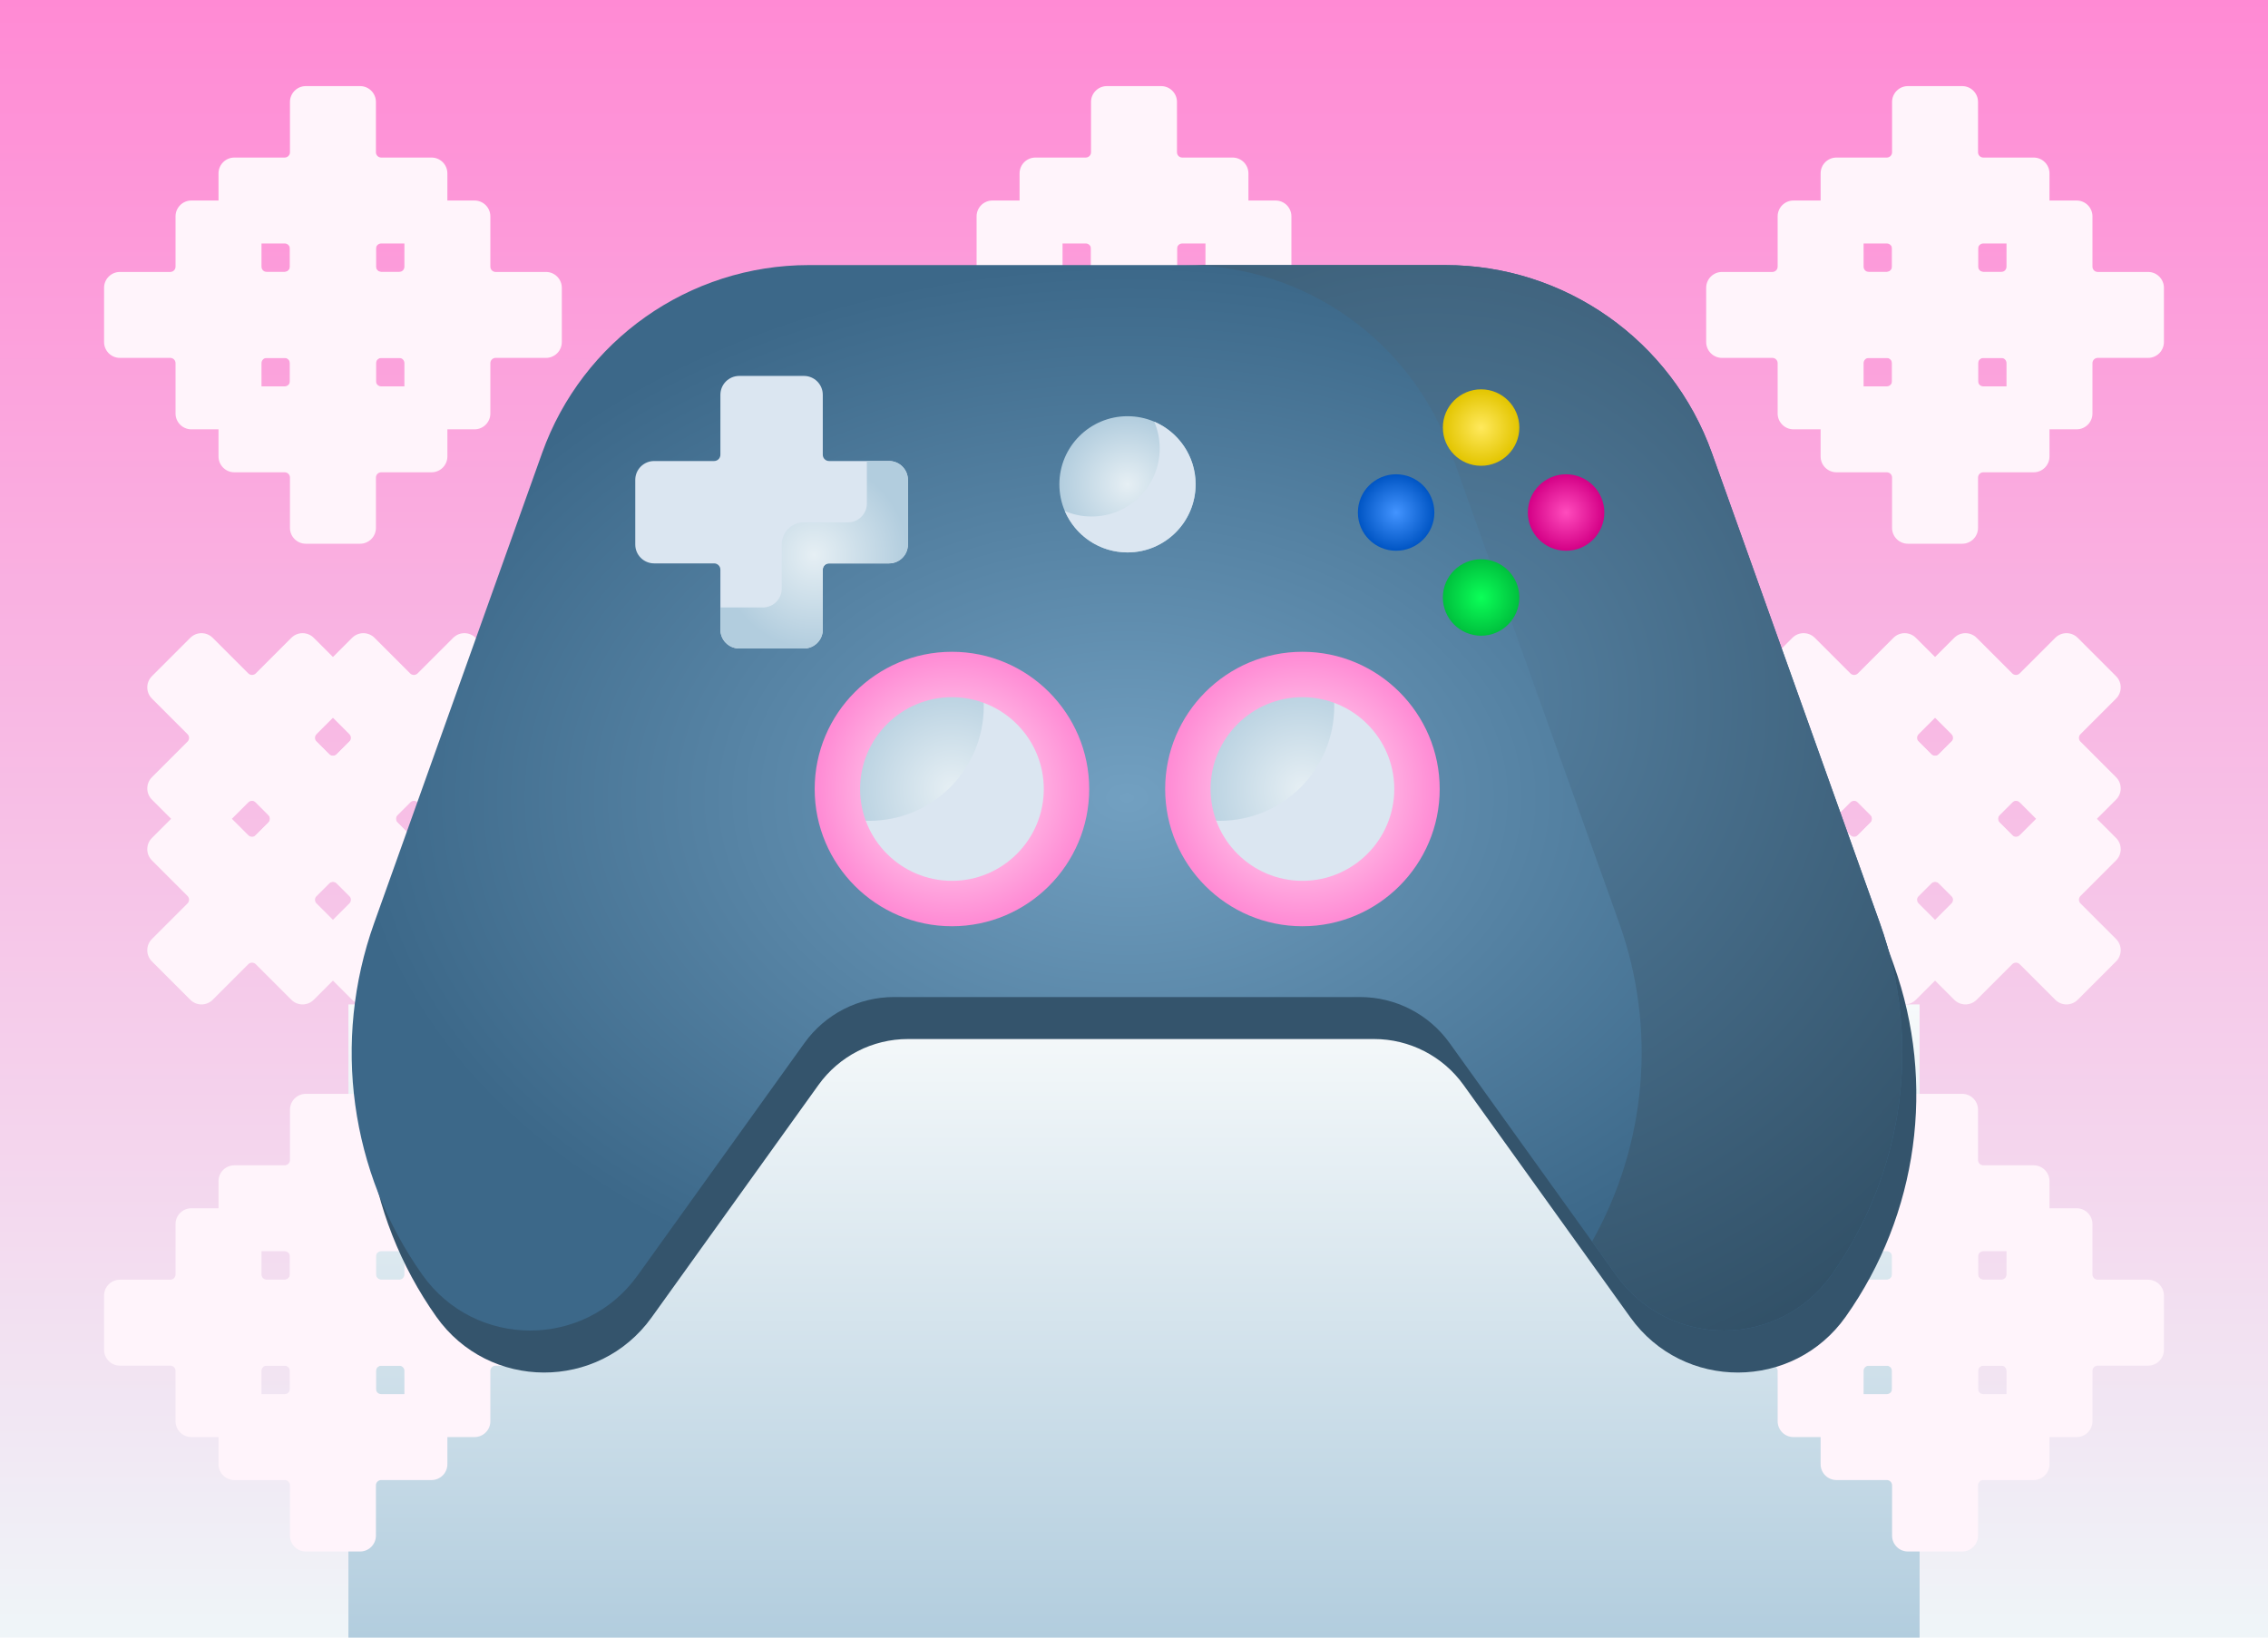
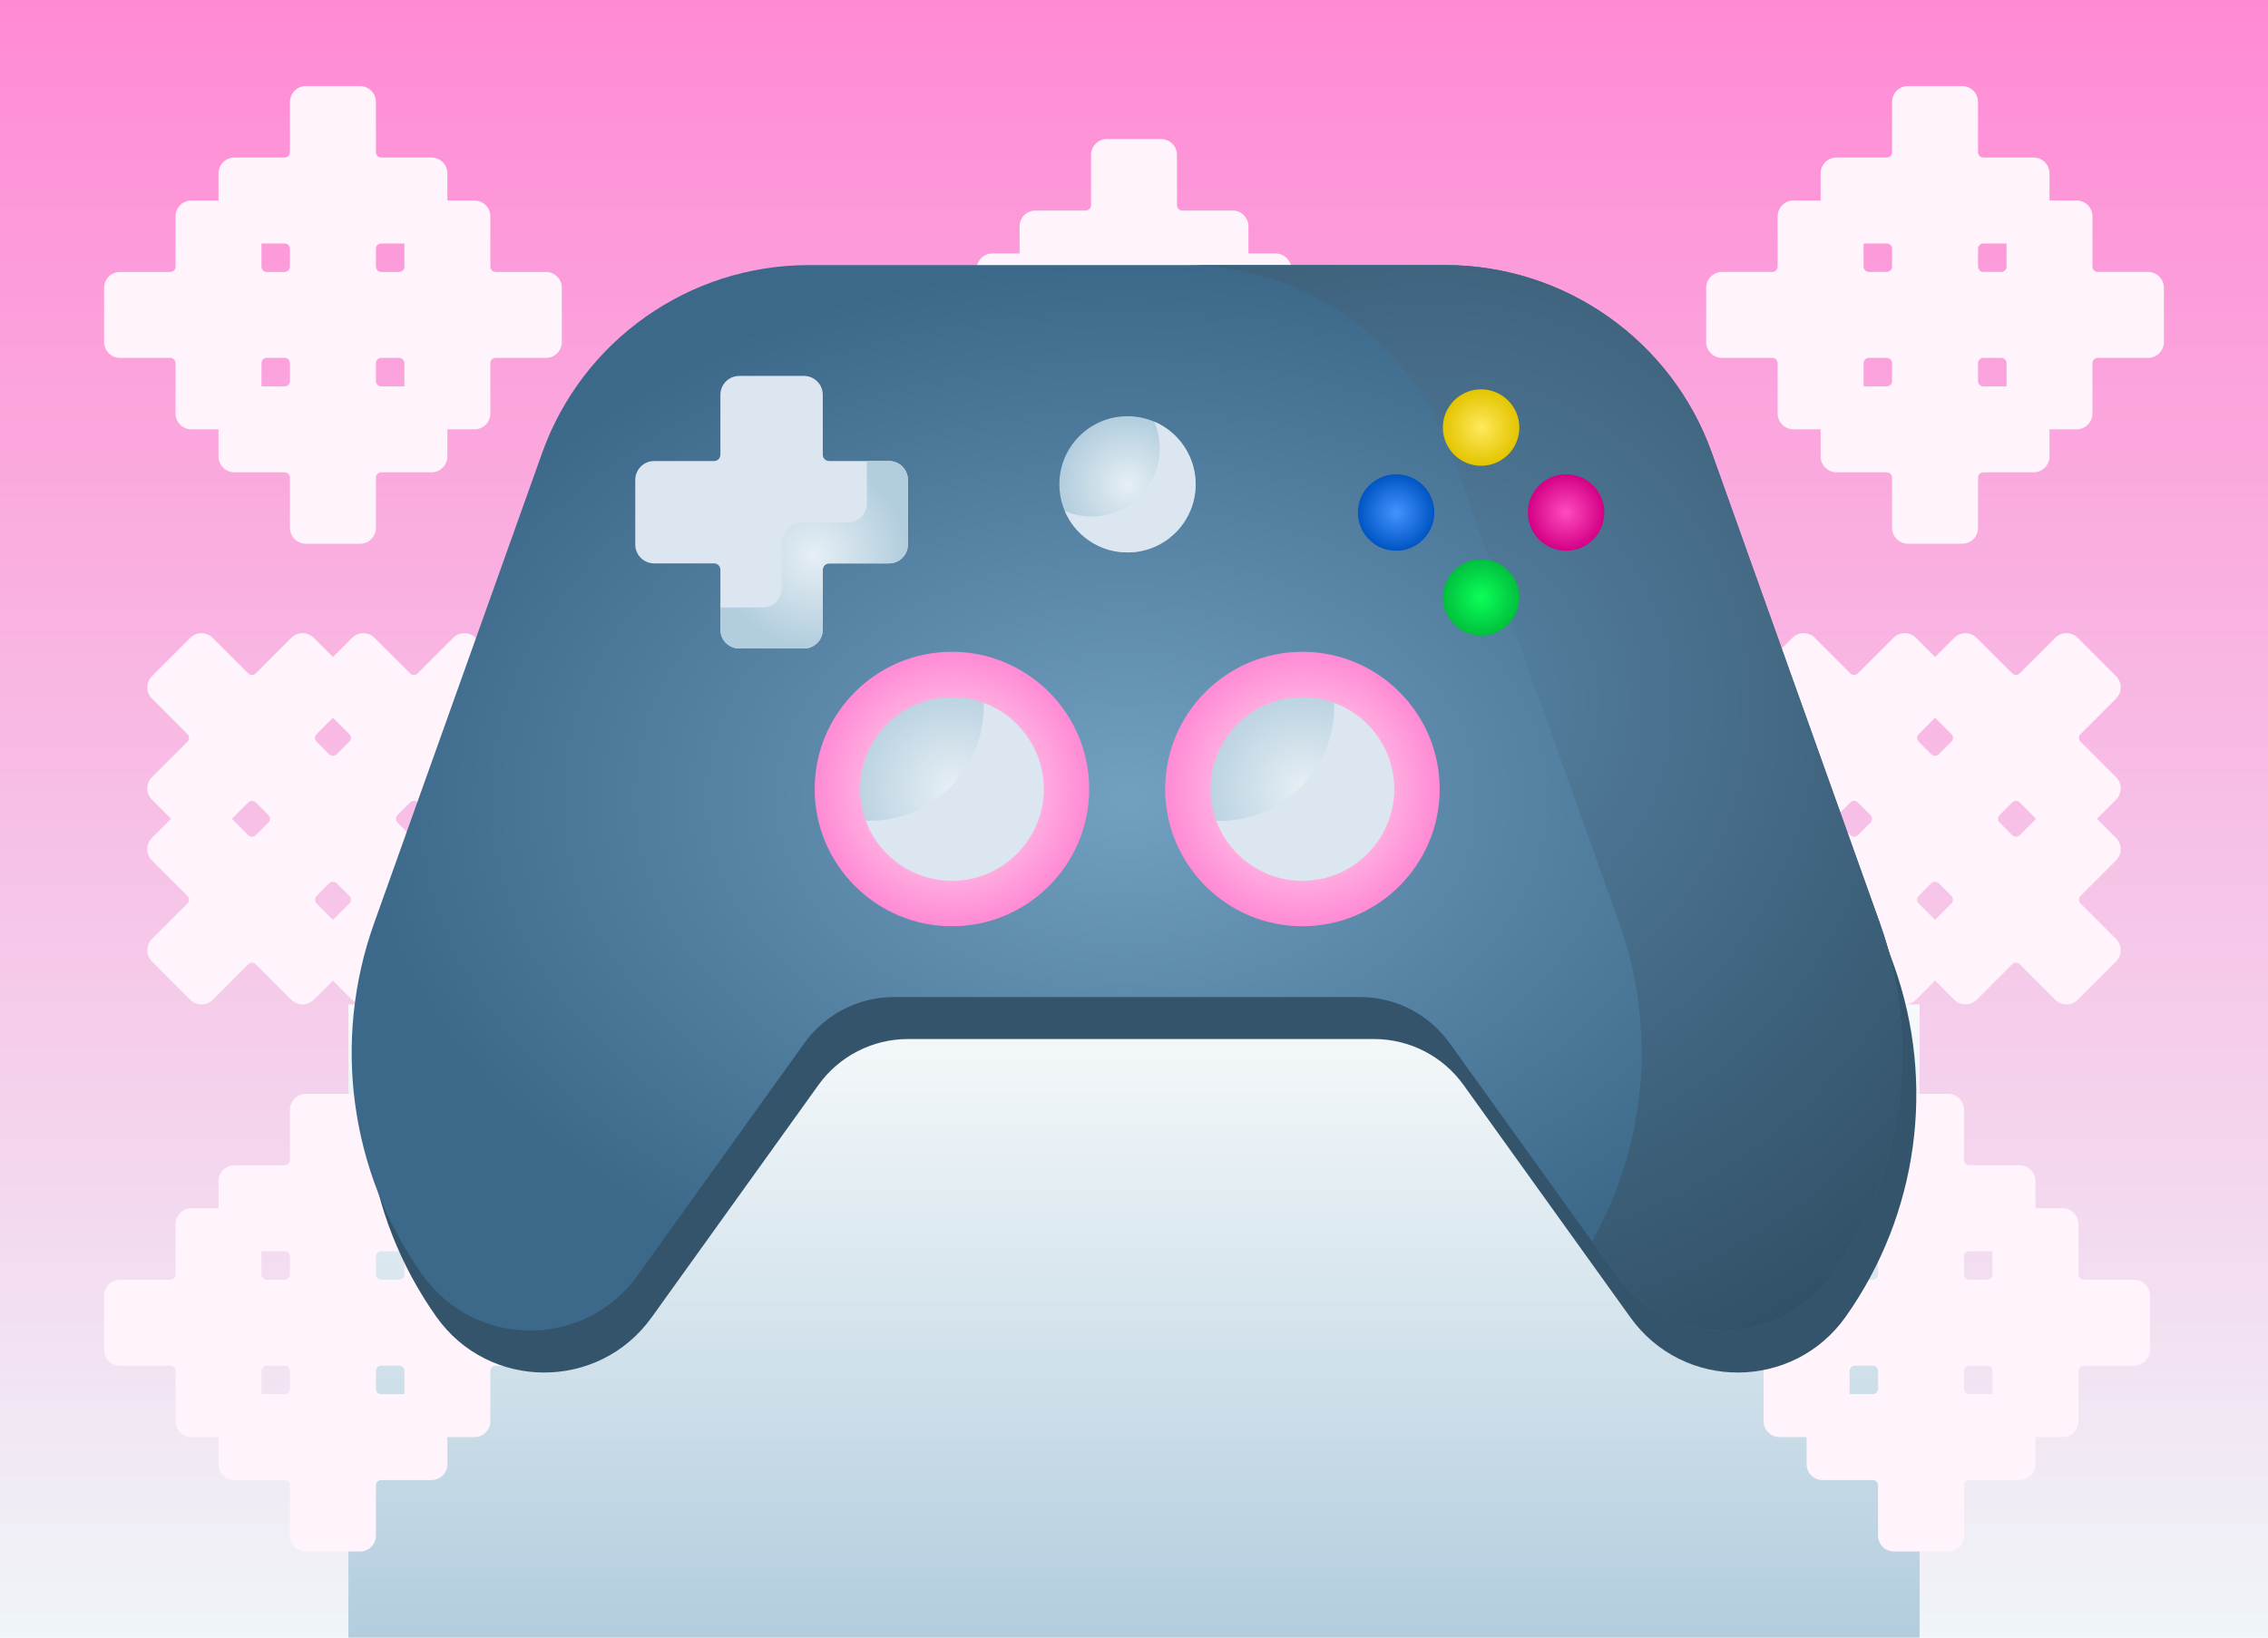
- <svg xmlns="http://www.w3.org/2000/svg" xmlns:xlink="http://www.w3.org/1999/xlink" width="324" height="234">
+ <svg xmlns="http://www.w3.org/2000/svg" xmlns:xlink="http://www.w3.org/1999/xlink" viewBox="0 0 324 234">
  <defs>
    <radialGradient xlink:href="#a" id="m" cx="256" cy="256" r="256" fx="256" fy="256" gradientTransform="matrix(1 0 0 .68728 0 80.057)" gradientUnits="userSpaceOnUse" />
    <radialGradient xlink:href="#b" id="n" cx="379.803" cy="263.979" r="118.509" fx="379.803" fy="263.979" gradientTransform="matrix(.8415 2.94543 -2.80608 .80169 1267.344 -1561.529)" gradientUnits="userSpaceOnUse" />
    <radialGradient xlink:href="#c" id="o" cx="152.705" cy="175.729" r="30.957" fx="152.705" fy="175.729" gradientUnits="userSpaceOnUse" />
    <radialGradient xlink:href="#c" id="p" cx="313.924" cy="253.095" r="37.824" fx="313.924" fy="253.095" gradientUnits="userSpaceOnUse" />
    <radialGradient xlink:href="#c" id="q" cx="198.198" cy="253.095" r="37.824" fx="198.198" fy="253.095" gradientUnits="userSpaceOnUse" />
    <radialGradient xlink:href="#c" id="r" cx="256.165" cy="152.464" r="22.492" fx="256.165" fy="152.464" gradientTransform="translate(486.62 -453.297)" gradientUnits="userSpaceOnUse" />
    <radialGradient xlink:href="#d" id="s" cx="372.918" cy="133.722" r="12.626" fx="372.918" fy="133.722" gradientUnits="userSpaceOnUse" />
    <radialGradient xlink:href="#e" id="t" cx="372.918" cy="189.84" r="12.626" fx="372.918" fy="189.84" gradientUnits="userSpaceOnUse" />
    <radialGradient xlink:href="#f" id="u" cx="400.977" cy="161.781" r="12.626" fx="400.977" fy="161.781" gradientUnits="userSpaceOnUse" />
    <radialGradient xlink:href="#g" id="v" cx="344.86" cy="161.781" r="12.627" fx="344.86" fy="161.781" gradientTransform="matrix(1 0 0 .99996 0 .006)" gradientUnits="userSpaceOnUse" />
    <radialGradient xlink:href="#h" id="w" cx="313.923" cy="253.095" r="45.324" fx="313.923" fy="253.095" gradientUnits="userSpaceOnUse" />
    <radialGradient xlink:href="#h" id="x" cx="198.198" cy="253.095" r="45.324" fx="198.198" fy="253.095" gradientUnits="userSpaceOnUse" />
    <linearGradient id="i">
      <stop offset="0" stop-color="#eff5f8" />
      <stop offset="1" stop-color="#ff8ad4" />
    </linearGradient>
    <linearGradient id="j">
      <stop offset="0" stop-color="#f7fafb" />
      <stop offset="1" stop-color="#b2cdde" />
    </linearGradient>
    <linearGradient id="h">
      <stop offset="0" stop-color="#ffedf8" />
      <stop offset="1" stop-color="#ff8ad4" />
    </linearGradient>
    <linearGradient id="c">
      <stop offset="0" stop-color="#e6eff4" />
      <stop offset="1" stop-color="#b2cdde" />
    </linearGradient>
    <linearGradient id="b">
      <stop offset="0" stop-color="#5682a3" />
      <stop offset="1" stop-color="#1e3647" />
    </linearGradient>
    <linearGradient id="a">
      <stop offset="0" stop-color="#72a0c1" />
      <stop offset="1" stop-color="#3c6889" />
    </linearGradient>
    <linearGradient id="e">
      <stop offset="0" stop-color="#0bff58" />
      <stop offset="1" stop-color="#00c03d" />
    </linearGradient>
    <linearGradient id="f">
      <stop offset="0" stop-color="#ff4cbd" />
      <stop offset="1" stop-color="#d40086" />
    </linearGradient>
    <linearGradient id="d">
      <stop offset="0" stop-color="#ffe95d" />
      <stop offset="1" stop-color="#e3c500" />
    </linearGradient>
    <linearGradient id="g">
      <stop offset="0" stop-color="#4394ff" />
      <stop offset="1" stop-color="#0055c4" />
    </linearGradient>
    <linearGradient xlink:href="#i" id="k" x1="324" x2="324" y1="0" y2="234" gradientTransform="translate(0 -234)" gradientUnits="userSpaceOnUse" />
    <linearGradient xlink:href="#j" id="l" x1="49.774" x2="49.774" y1="0" y2="234" gradientTransform="matrix(1 0 0 .38666 0 143.523)" gradientUnits="userSpaceOnUse" />
  </defs>
  <path fill="url(#k)" d="M0-234h324V0H0z" transform="scale(1 -1)" />
  <path fill="url(#l)" d="M49.774 143.523h224.453V234H49.774z" />
-   <path fill="#fff4fb" d="M63.912 168.777a2.264 2.264 0 0 0-2.265-2.264h-7.189a.754.754 0 0 1-.754-.755v-7.19a2.265 2.265 0 0 0-2.266-2.264H43.69a2.265 2.265 0 0 0-2.266 2.264v7.19a.755.755 0 0 1-.754.755h-7.19a2.264 2.264 0 0 0-2.264 2.264v7.75a2.264 2.264 0 0 0 2.265 2.264h7.189c.417 0 .754.339.754.755v2.56a.755.755 0 0 1-.754.755h-7.19a2.264 2.264 0 0 0-2.264 2.264v7.75a2.264 2.264 0 0 0 2.265 2.264h7.189c.417 0 .754.339.754.755v2.56a.755.755 0 0 1-.754.755h-7.19a2.264 2.264 0 0 0-2.264 2.264v7.75a2.264 2.264 0 0 0 2.265 2.264h7.189c.417 0 .754.338.754.755v7.19a2.265 2.265 0 0 0 2.266 2.264h7.748a2.265 2.265 0 0 0 2.266-2.264v-7.19c0-.417.337-.755.754-.755h7.19a2.264 2.264 0 0 0 2.264-2.264v-7.75a2.264 2.264 0 0 0-2.265-2.264h-7.189a.754.754 0 0 1-.754-.755v-2.56c0-.417.337-.755.754-.755h7.19a2.264 2.264 0 0 0 2.264-2.264v-7.75a2.264 2.264 0 0 0-2.265-2.264h-7.189a.754.754 0 0 1-.754-.755v-2.56c0-.417.337-.754.754-.754h7.19a2.265 2.265 0 0 0 2.264-2.265z" />
-   <path fill="#fff4fb" d="M27.341 172.652a2.264 2.264 0 0 0-2.264 2.265v7.189a.754.754 0 0 1-.755.754h-7.19a2.265 2.265 0 0 0-2.264 2.266v7.748a2.265 2.265 0 0 0 2.264 2.266h7.19c.417 0 .755.337.755.754v7.19a2.264 2.264 0 0 0 2.264 2.264h7.75a2.264 2.264 0 0 0 2.264-2.265v-7.189c0-.417.339-.754.755-.754h2.56c.417 0 .755.337.755.754v7.19a2.264 2.264 0 0 0 2.264 2.264h7.75a2.264 2.264 0 0 0 2.264-2.265v-7.189c0-.417.339-.754.755-.754h2.56c.417 0 .755.337.755.754v7.19a2.264 2.264 0 0 0 2.264 2.264h7.75a2.264 2.264 0 0 0 2.264-2.265v-7.189c0-.417.338-.754.755-.754h7.19a2.265 2.265 0 0 0 2.264-2.266v-7.748a2.265 2.265 0 0 0-2.264-2.266h-7.19a.755.755 0 0 1-.755-.754v-7.19a2.264 2.264 0 0 0-2.264-2.264h-7.75a2.264 2.264 0 0 0-2.264 2.265v7.189a.754.754 0 0 1-.755.754h-2.56a.755.755 0 0 1-.755-.754v-7.19a2.264 2.264 0 0 0-2.264-2.264h-7.75a2.264 2.264 0 0 0-2.264 2.265v7.189a.754.754 0 0 1-.755.754h-2.56a.754.754 0 0 1-.754-.754v-7.19a2.265 2.265 0 0 0-2.265-2.264zm228.872 0a2.264 2.264 0 0 0-2.264 2.265v7.19a.754.754 0 0 1-.755.753h-7.19a2.265 2.265 0 0 0-2.264 2.266v7.749a2.265 2.265 0 0 0 2.264 2.265h7.19c.417 0 .755.337.755.754v7.19a2.264 2.264 0 0 0 2.264 2.264h7.75a2.264 2.264 0 0 0 2.264-2.265v-7.189c0-.417.339-.754.755-.754h2.56c.417 0 .755.337.755.754v7.19a2.264 2.264 0 0 0 2.264 2.264h7.75a2.264 2.264 0 0 0 2.264-2.265v-7.189c0-.417.339-.754.755-.754h2.56c.417 0 .755.337.755.754v7.19a2.264 2.264 0 0 0 2.264 2.264h7.75a2.264 2.264 0 0 0 2.264-2.265v-7.189c0-.417.338-.754.755-.754h7.19a2.265 2.265 0 0 0 2.264-2.265v-7.75a2.265 2.265 0 0 0-2.264-2.265h-7.19a.755.755 0 0 1-.755-.754v-7.19a2.264 2.264 0 0 0-2.264-2.264h-7.75a2.264 2.264 0 0 0-2.264 2.265v7.19a.754.754 0 0 1-.755.753h-2.56a.755.755 0 0 1-.755-.754v-7.19a2.264 2.264 0 0 0-2.264-2.264h-7.75a2.264 2.264 0 0 0-2.264 2.265v7.19a.754.754 0 0 1-.755.753h-2.56a.754.754 0 0 1-.754-.754v-7.19a2.265 2.265 0 0 0-2.265-2.264z" />
-   <path fill="#fff4fb" d="M292.784 168.777a2.264 2.264 0 0 0-2.265-2.264h-7.189a.754.754 0 0 1-.754-.754v-7.19a2.265 2.265 0 0 0-2.266-2.265h-7.748a2.265 2.265 0 0 0-2.266 2.265v7.189a.755.755 0 0 1-.754.755h-7.19a2.264 2.264 0 0 0-2.264 2.264v7.75a2.264 2.264 0 0 0 2.265 2.264h7.189c.417 0 .754.339.754.755v2.56a.755.755 0 0 1-.754.755h-7.19a2.264 2.264 0 0 0-2.264 2.264v7.75a2.264 2.264 0 0 0 2.265 2.264h7.189c.417 0 .754.339.754.755v2.56a.755.755 0 0 1-.754.755h-7.19a2.264 2.264 0 0 0-2.264 2.264v7.75a2.264 2.264 0 0 0 2.265 2.264h7.189c.417 0 .754.338.754.755v7.19a2.265 2.265 0 0 0 2.266 2.264h7.748a2.265 2.265 0 0 0 2.266-2.264v-7.19c0-.417.337-.755.754-.755h7.19a2.264 2.264 0 0 0 2.264-2.264v-7.75a2.264 2.264 0 0 0-2.265-2.264h-7.189a.754.754 0 0 1-.754-.754v-2.56c0-.417.337-.756.754-.756h7.19a2.264 2.264 0 0 0 2.264-2.264v-7.75a2.264 2.264 0 0 0-2.265-2.264h-7.189a.754.754 0 0 1-.754-.755v-2.56c0-.416.337-.754.754-.754h7.19a2.265 2.265 0 0 0 2.264-2.265zM44.824 91.14a2.264 2.264 0 0 0-3.203 0l-5.083 5.084a.754.754 0 0 1-1.067 0l-5.084-5.084a2.265 2.265 0 0 0-3.203 0l-5.48 5.48a2.265 2.265 0 0 0 0 3.203l5.084 5.084a.755.755 0 0 1 0 1.067l-5.083 5.083a2.264 2.264 0 0 0 0 3.203l5.48 5.48a2.264 2.264 0 0 0 3.202 0l5.084-5.084a.755.755 0 0 1 1.067 0l1.81 1.81a.755.755 0 0 1 0 1.068l-5.083 5.083a2.264 2.264 0 0 0 0 3.202l5.48 5.48a2.264 2.264 0 0 0 3.202 0l5.083-5.083a.755.755 0 0 1 1.068 0l1.81 1.81a.755.755 0 0 1 0 1.067l-5.084 5.084a2.264 2.264 0 0 0 0 3.202l5.48 5.48a2.264 2.264 0 0 0 3.203 0l5.083-5.083a.754.754 0 0 1 1.067 0l5.084 5.084a2.265 2.265 0 0 0 3.203 0l5.48-5.48a2.265 2.265 0 0 0 0-3.203l-5.084-5.084a.755.755 0 0 1 0-1.067l5.083-5.083a2.264 2.264 0 0 0 0-3.203l-5.48-5.48a2.264 2.264 0 0 0-3.202 0l-5.084 5.084a.754.754 0 0 1-1.066 0l-1.81-1.81a.755.755 0 0 1-.001-1.068l5.083-5.083a2.264 2.264 0 0 0 0-3.203l-5.48-5.48a2.264 2.264 0 0 0-3.202 0l-5.083 5.084a.754.754 0 0 1-1.067 0l-1.81-1.81a.754.754 0 0 1 0-1.067l5.083-5.083a2.265 2.265 0 0 0 0-3.203zm228.872 0a2.264 2.264 0 0 0-3.203 0l-5.083 5.084a.754.754 0 0 1-1.067 0l-5.084-5.084a2.265 2.265 0 0 0-3.203 0l-5.48 5.48a2.265 2.265 0 0 0 0 3.203l5.084 5.083a.755.755 0 0 1 0 1.068l-5.083 5.083a2.264 2.264 0 0 0 0 3.203l5.48 5.48a2.264 2.264 0 0 0 3.202 0l5.084-5.084a.755.755 0 0 1 1.067 0l1.81 1.81a.755.755 0 0 1 0 1.067l-5.084 5.084a2.264 2.264 0 0 0 0 3.202l5.48 5.48a2.264 2.264 0 0 0 3.203 0l5.083-5.083a.755.755 0 0 1 1.067 0l1.81 1.81a.755.755 0 0 1 0 1.067l-5.083 5.083a2.264 2.264 0 0 0 0 3.203l5.48 5.48a2.264 2.264 0 0 0 3.202 0l5.084-5.084a.754.754 0 0 1 1.066 0l5.084 5.084a2.265 2.265 0 0 0 3.204 0l5.479-5.48a2.265 2.265 0 0 0 0-3.202l-5.083-5.084a.755.755 0 0 1 0-1.067l5.083-5.083a2.264 2.264 0 0 0 0-3.203l-5.48-5.48a2.264 2.264 0 0 0-3.202 0l-5.083 5.084a.754.754 0 0 1-1.067 0l-1.81-1.81a.755.755 0 0 1 0-1.068l5.083-5.083a2.264 2.264 0 0 0 0-3.203l-5.48-5.48a2.264 2.264 0 0 0-3.203 0l-5.083 5.084a.754.754 0 0 1-1.067 0l-1.81-1.81a.754.754 0 0 1 0-1.067l5.084-5.083a2.265 2.265 0 0 0 0-3.203z" />
-   <path fill="#fff4fb" d="M73.423 114.26a2.264 2.264 0 0 0 0-3.203l-5.083-5.083a.754.754 0 0 1 0-1.067l5.084-5.084a2.265 2.265 0 0 0 0-3.203l-5.48-5.48a2.265 2.265 0 0 0-3.203 0l-5.084 5.084a.755.755 0 0 1-1.067 0l-5.083-5.083a2.264 2.264 0 0 0-3.203 0l-5.48 5.48a2.264 2.264 0 0 0 0 3.202l5.084 5.084a.755.755 0 0 1 0 1.067l-1.81 1.81a.755.755 0 0 1-1.068 0l-5.083-5.083a2.264 2.264 0 0 0-3.203 0l-5.48 5.48a2.264 2.264 0 0 0 0 3.202l5.084 5.083a.755.755 0 0 1 0 1.068l-1.81 1.81a.755.755 0 0 1-1.067 0l-5.084-5.084a2.264 2.264 0 0 0-3.202 0l-5.48 5.48a2.264 2.264 0 0 0 0 3.203l5.083 5.083a.754.754 0 0 1 0 1.067l-5.084 5.084a2.265 2.265 0 0 0 0 3.203l5.48 5.48a2.265 2.265 0 0 0 3.203 0l5.084-5.084a.755.755 0 0 1 1.067 0l5.083 5.083a2.264 2.264 0 0 0 3.203 0l5.48-5.48a2.264 2.264 0 0 0 0-3.202l-5.084-5.084a.754.754 0 0 1 0-1.066l1.81-1.81a.755.755 0 0 1 1.068-.001l5.083 5.083a2.264 2.264 0 0 0 3.203 0l5.48-5.48a2.264 2.264 0 0 0 0-3.202l-5.084-5.083a.754.754 0 0 1 0-1.067l1.81-1.81a.754.754 0 0 1 1.067 0l5.083 5.083a2.265 2.265 0 0 0 3.203 0zm228.872 0a2.264 2.264 0 0 0 0-3.203l-5.083-5.083a.754.754 0 0 1 0-1.067l5.084-5.084a2.265 2.265 0 0 0 0-3.203l-5.48-5.48a2.265 2.265 0 0 0-3.203 0l-5.084 5.084a.755.755 0 0 1-1.067 0l-5.083-5.083a2.264 2.264 0 0 0-3.203 0l-5.48 5.48a2.264 2.264 0 0 0 0 3.202l5.084 5.084a.755.755 0 0 1 0 1.067l-1.81 1.81a.755.755 0 0 1-1.067 0l-5.084-5.084a2.264 2.264 0 0 0-3.202 0l-5.48 5.48a2.264 2.264 0 0 0 0 3.203l5.083 5.083a.755.755 0 0 1 0 1.067l-1.81 1.81a.755.755 0 0 1-1.067 0l-5.084-5.083a2.264 2.264 0 0 0-3.202 0l-5.48 5.48a2.264 2.264 0 0 0 0 3.203l5.083 5.083a.754.754 0 0 1 0 1.067l-5.084 5.084a2.265 2.265 0 0 0 0 3.203l5.48 5.48a2.265 2.265 0 0 0 3.203 0l5.083-5.084a.755.755 0 0 1 1.068 0l5.083 5.083a2.264 2.264 0 0 0 3.203 0l5.48-5.48a2.264 2.264 0 0 0 0-3.202l-5.084-5.084a.754.754 0 0 1 0-1.066l1.81-1.81a.755.755 0 0 1 1.067 0l5.084 5.083a2.264 2.264 0 0 0 3.202 0l5.48-5.48a2.264 2.264 0 0 0 0-3.203l-5.083-5.083a.754.754 0 0 1 0-1.067l1.81-1.81a.754.754 0 0 1 1.067 0l5.083 5.083a2.265 2.265 0 0 0 3.203 0zM27.341 28.652a2.264 2.264 0 0 0-2.264 2.265v7.189a.754.754 0 0 1-.755.754h-7.19a2.265 2.265 0 0 0-2.264 2.266v7.748a2.265 2.265 0 0 0 2.264 2.266h7.19c.417 0 .755.337.755.754v7.19a2.264 2.264 0 0 0 2.264 2.264h7.75a2.264 2.264 0 0 0 2.264-2.265v-7.19c0-.416.339-.753.755-.753h2.56c.417 0 .755.337.755.754v7.19a2.264 2.264 0 0 0 2.264 2.264h7.75a2.264 2.264 0 0 0 2.264-2.265v-7.19c0-.416.339-.753.755-.753h2.56c.417 0 .755.337.755.754v7.19a2.264 2.264 0 0 0 2.264 2.264h7.75a2.264 2.264 0 0 0 2.264-2.265v-7.19c0-.416.338-.753.755-.753h7.19a2.265 2.265 0 0 0 2.264-2.266v-7.748a2.265 2.265 0 0 0-2.264-2.266h-7.19a.755.755 0 0 1-.755-.754v-7.19a2.264 2.264 0 0 0-2.264-2.264h-7.75a2.264 2.264 0 0 0-2.264 2.265v7.189a.754.754 0 0 1-.755.754h-2.56a.755.755 0 0 1-.755-.754v-7.19a2.264 2.264 0 0 0-2.264-2.264h-7.75a2.264 2.264 0 0 0-2.264 2.265v7.189a.754.754 0 0 1-.755.754h-2.56a.754.754 0 0 1-.754-.754v-7.19a2.265 2.265 0 0 0-2.265-2.264zm228.872 0a2.264 2.264 0 0 0-2.264 2.265v7.189a.754.754 0 0 1-.755.754h-7.19a2.265 2.265 0 0 0-2.264 2.265v7.75a2.265 2.265 0 0 0 2.264 2.265h7.19c.416 0 .755.337.755.754v7.189a2.264 2.264 0 0 0 2.264 2.264h7.75a2.264 2.264 0 0 0 2.264-2.264v-7.19c0-.416.339-.753.755-.753h2.56c.417 0 .755.337.755.754v7.189a2.264 2.264 0 0 0 2.264 2.264h7.75a2.264 2.264 0 0 0 2.264-2.264v-7.19c0-.416.339-.753.755-.753h2.56c.416 0 .755.337.755.754v7.189a2.264 2.264 0 0 0 2.264 2.264h7.75a2.264 2.264 0 0 0 2.264-2.264v-7.19c0-.416.338-.753.755-.753h7.19a2.265 2.265 0 0 0 2.264-2.266v-7.749a2.265 2.265 0 0 0-2.264-2.265h-7.19a.755.755 0 0 1-.755-.754v-7.19a2.264 2.264 0 0 0-2.264-2.264h-7.75a2.264 2.264 0 0 0-2.264 2.265v7.189a.754.754 0 0 1-.755.754h-2.56a.755.755 0 0 1-.755-.754v-7.19a2.264 2.264 0 0 0-2.264-2.264h-7.75a2.264 2.264 0 0 0-2.264 2.265v7.189a.754.754 0 0 1-.755.754h-2.56a.754.754 0 0 1-.754-.754v-7.19a2.265 2.265 0 0 0-2.265-2.264z" />
-   <path fill="#fff4fb" d="M63.912 24.777a2.264 2.264 0 0 0-2.265-2.264h-7.189a.754.754 0 0 1-.754-.755v-7.19a2.265 2.265 0 0 0-2.266-2.264H43.69a2.265 2.265 0 0 0-2.266 2.264v7.19a.755.755 0 0 1-.754.755h-7.19a2.264 2.264 0 0 0-2.264 2.264v7.75a2.264 2.264 0 0 0 2.265 2.264h7.189c.417 0 .754.339.754.755v2.56a.755.755 0 0 1-.754.755h-7.19a2.264 2.264 0 0 0-2.264 2.264v7.75a2.264 2.264 0 0 0 2.265 2.264h7.189c.417 0 .754.339.754.755v2.56a.755.755 0 0 1-.754.755h-7.19a2.264 2.264 0 0 0-2.264 2.264v7.75a2.264 2.264 0 0 0 2.265 2.264h7.189c.417 0 .754.338.754.754v7.19a2.265 2.265 0 0 0 2.266 2.265h7.748a2.265 2.265 0 0 0 2.266-2.265v-7.189c0-.417.337-.755.754-.755h7.19a2.264 2.264 0 0 0 2.264-2.264v-7.75a2.264 2.264 0 0 0-2.265-2.264h-7.189a.754.754 0 0 1-.754-.755v-2.56c0-.417.337-.755.754-.755h7.19a2.264 2.264 0 0 0 2.264-2.264v-7.75a2.264 2.264 0 0 0-2.265-2.264h-7.189a.754.754 0 0 1-.754-.755v-2.56c0-.417.337-.754.754-.754h7.19a2.265 2.265 0 0 0 2.264-2.265zm228.872 0a2.264 2.264 0 0 0-2.265-2.264h-7.189a.754.754 0 0 1-.754-.755v-7.19a2.265 2.265 0 0 0-2.266-2.264h-7.748a2.265 2.265 0 0 0-2.266 2.264v7.19a.755.755 0 0 1-.754.755h-7.19a2.264 2.264 0 0 0-2.264 2.264v7.75a2.264 2.264 0 0 0 2.265 2.264h7.189c.417 0 .754.339.754.755v2.56a.755.755 0 0 1-.754.755h-7.19a2.264 2.264 0 0 0-2.264 2.264v7.75a2.264 2.264 0 0 0 2.265 2.264h7.189c.417 0 .754.339.754.755v2.56a.755.755 0 0 1-.754.755h-7.19a2.264 2.264 0 0 0-2.264 2.264v7.75a2.264 2.264 0 0 0 2.265 2.264h7.189c.417 0 .754.338.754.754v7.19a2.265 2.265 0 0 0 2.266 2.265h7.748a2.265 2.265 0 0 0 2.266-2.265v-7.189c0-.417.337-.755.754-.755h7.19a2.264 2.264 0 0 0 2.264-2.264v-7.75a2.264 2.264 0 0 0-2.265-2.264h-7.189a.754.754 0 0 1-.754-.755v-2.56c0-.417.337-.755.754-.755h7.19a2.264 2.264 0 0 0 2.264-2.264v-7.75a2.264 2.264 0 0 0-2.265-2.264h-7.189a.754.754 0 0 1-.754-.755v-2.56c0-.417.337-.754.754-.754h7.19a2.265 2.265 0 0 0 2.264-2.265zm-151.007 3.875a2.264 2.264 0 0 0-2.264 2.265v7.189a.754.754 0 0 1-.755.754h-7.19a2.265 2.265 0 0 0-2.264 2.266v7.748a2.265 2.265 0 0 0 2.264 2.266h7.19c.417 0 .755.337.755.754v7.19a2.264 2.264 0 0 0 2.264 2.264h7.75a2.264 2.264 0 0 0 2.264-2.265v-7.189c0-.417.339-.754.755-.754h2.56c.417 0 .755.337.755.754v7.19a2.264 2.264 0 0 0 2.264 2.264h7.75a2.264 2.264 0 0 0 2.264-2.265v-7.189c0-.417.339-.754.755-.754h2.56c.417 0 .755.337.755.754v7.19a2.264 2.264 0 0 0 2.264 2.264h7.75a2.264 2.264 0 0 0 2.264-2.265v-7.189c0-.417.338-.754.755-.754h7.19a2.265 2.265 0 0 0 2.264-2.266v-7.748a2.265 2.265 0 0 0-2.264-2.266h-7.19a.755.755 0 0 1-.755-.754v-7.19a2.264 2.264 0 0 0-2.264-2.264h-7.75a2.264 2.264 0 0 0-2.264 2.265v7.189a.754.754 0 0 1-.755.754h-2.56a.755.755 0 0 1-.755-.754v-7.19a2.264 2.264 0 0 0-2.264-2.264h-7.75a2.264 2.264 0 0 0-2.264 2.265v7.189a.754.754 0 0 1-.755.754h-2.56a.754.754 0 0 1-.754-.754v-7.19a2.265 2.265 0 0 0-2.265-2.264z" />
-   <path fill="#fff4fb" d="M178.348 24.777a2.264 2.264 0 0 0-2.265-2.264h-7.189a.754.754 0 0 1-.754-.755v-7.19a2.265 2.265 0 0 0-2.265-2.264h-7.75a2.265 2.265 0 0 0-2.265 2.264v7.19a.755.755 0 0 1-.754.755h-7.189a2.264 2.264 0 0 0-2.264 2.264v7.75a2.264 2.264 0 0 0 2.264 2.264h7.19c.416 0 .753.339.753.755v2.56a.755.755 0 0 1-.754.755h-7.189a2.264 2.264 0 0 0-2.264 2.264v7.75a2.264 2.264 0 0 0 2.264 2.264h7.19c.416 0 .753.339.753.755v2.56a.755.755 0 0 1-.754.755h-7.189a2.264 2.264 0 0 0-2.264 2.264v7.75a2.264 2.264 0 0 0 2.264 2.264h7.19c.416 0 .753.338.753.755v7.19a2.265 2.265 0 0 0 2.266 2.264h7.749a2.265 2.265 0 0 0 2.265-2.265v-7.189c0-.417.337-.755.754-.755h7.19a2.264 2.264 0 0 0 2.264-2.264v-7.75a2.264 2.264 0 0 0-2.265-2.264h-7.189a.754.754 0 0 1-.754-.755v-2.56c0-.417.337-.755.754-.755h7.19a2.264 2.264 0 0 0 2.264-2.264v-7.75a2.264 2.264 0 0 0-2.265-2.264h-7.189a.754.754 0 0 1-.754-.755v-2.56c0-.417.337-.754.754-.754h7.19a2.265 2.265 0 0 0 2.264-2.265z" />
+   <path fill="#fff4fb" d="M43.69 156.305a2.265 2.265 0 0 0-2.266 2.263v7.19a.755.755 0 0 1-.754.756h-7.19a2.263 2.263 0 0 0-2.263 2.263v3.875h-3.875a2.265 2.265 0 0 0-2.266 2.264v7.19a.753.753 0 0 1-.754.753h-7.19a2.266 2.266 0 0 0-2.265 2.266v7.75a2.266 2.266 0 0 0 2.266 2.266h7.19c.416 0 .753.337.753.754v7.189a2.265 2.265 0 0 0 2.266 2.264h3.875v3.875a2.265 2.265 0 0 0 2.263 2.265h7.19c.417 0 .754.338.754.754v7.19a2.265 2.265 0 0 0 2.265 2.263h7.749a2.265 2.265 0 0 0 2.265-2.263v-7.19c0-.417.337-.754.754-.754h7.19a2.266 2.266 0 0 0 2.265-2.265v-3.875h3.875a2.263 2.263 0 0 0 2.264-2.264v-7.19c0-.416.337-.753.754-.753h7.191a2.265 2.265 0 0 0 2.264-2.266v-7.75a2.265 2.265 0 0 0-2.264-2.266h-7.19a.755.755 0 0 1-.755-.754v-7.189a2.263 2.263 0 0 0-2.264-2.264h-3.875v-3.875a2.265 2.265 0 0 0-2.266-2.263h-7.189a.755.755 0 0 1-.754-.756v-7.19a2.265 2.265 0 0 0-2.265-2.263h-7.749zm-6.335 22.486h3.315c.417 0 .754.34.754.756v2.558a.75.75 0 0 1-.51.706.746.746 0 0 1-.244.048h-2.56a.755.755 0 0 1-.756-.754v-3.314zm17.102.002h3.316v3.312a.755.755 0 0 1-.755.754h-2.559a.758.758 0 0 1-.535-.22c-.027-.028-.042-.065-.065-.096a.735.735 0 0 1-.146-.387c-.001-.017-.01-.031-.01-.049v-2.56c0-.417.337-.754.754-.754zm-16.346 16.348h2.559a.748.748 0 0 1 .533.22.75.75 0 0 1 .22.534v2.558a.755.755 0 0 1-.753.756h-3.315v-3.314c0-.417.34-.754.756-.754zm16.348 0h2.559c.417 0 .755.337.755.754v3.314h-3.316a.753.753 0 0 1-.754-.754v-2.56a.754.754 0 0 1 .756-.754zM158.126 19.873a2.265 2.265 0 0 0-2.266 2.264v7.19a.755.755 0 0 1-.754.755h-7.189a2.263 2.263 0 0 0-2.264 2.264v3.875h-3.875a2.265 2.265 0 0 0-2.265 2.263v7.19a.753.753 0 0 1-.754.754h-7.19a2.266 2.266 0 0 0-2.265 2.265v7.75a2.266 2.266 0 0 0 2.265 2.266h7.19c.417 0 .754.337.754.754v7.19a2.265 2.265 0 0 0 2.265 2.263h3.875v3.875a2.265 2.265 0 0 0 2.264 2.266h7.19c.416 0 .753.337.753.753V83a2.265 2.265 0 0 0 2.266 2.264h7.748A2.265 2.265 0 0 0 168.14 83v-7.19c0-.417.337-.753.754-.753h7.189a2.266 2.266 0 0 0 2.266-2.266v-3.875h3.875a2.263 2.263 0 0 0 2.263-2.264v-7.19c0-.416.338-.753.754-.753h7.192a2.265 2.265 0 0 0 2.263-2.266v-7.75a2.265 2.265 0 0 0-2.263-2.265h-7.19a.755.755 0 0 1-.756-.754v-7.19a2.263 2.263 0 0 0-2.263-2.263h-3.875v-3.875a2.265 2.265 0 0 0-2.266-2.264h-7.19a.755.755 0 0 1-.753-.756v-7.19a2.265 2.265 0 0 0-2.266-2.263zm-6.334 22.486h3.314c.417 0 .754.34.754.756v2.559c0 .33-.215.602-.51.705a.747.747 0 0 1-.244.049h-2.558a.755.755 0 0 1-.756-.754zm17.102.002h3.316v3.313c0 .417-.34.754-.756.754h-2.558a.757.757 0 0 1-.536-.221c-.027-.027-.041-.065-.064-.096a.735.735 0 0 1-.147-.386c0-.017-.01-.032-.01-.05v-2.56c0-.417.338-.754.755-.754zM152.548 58.71h2.558a.748.748 0 0 1 .534.22c.136.137.22.326.22.534v2.558a.755.755 0 0 1-.754.756h-3.314v-3.314c0-.417.34-.754.756-.754zm16.348 0h2.558c.417 0 .756.337.756.754v3.314h-3.316a.753.753 0 0 1-.754-.754v-2.56a.754.754 0 0 1 .756-.754zM67.943 91.141a2.265 2.265 0 0 0-3.203-.001l-5.084 5.084a.755.755 0 0 1-1.067 0l-5.084-5.083a2.263 2.263 0 0 0-3.201 0l-2.74 2.74-2.74-2.74a2.265 2.265 0 0 0-3.203-.001l-5.084 5.084a.753.753 0 0 1-1.066 0l-5.084-5.084a2.266 2.266 0 0 0-3.204 0l-5.48 5.48a2.266 2.266 0 0 0 0 3.204l5.084 5.084a.753.753 0 0 1 0 1.066l-5.084 5.084a2.265 2.265 0 0 0 .002 3.202l2.74 2.74-2.74 2.74a2.265 2.265 0 0 0-.002 3.203l5.084 5.084a.753.753 0 0 1 0 1.066l-5.084 5.084a2.265 2.265 0 0 0 .002 3.202l5.478 5.479a2.265 2.265 0 0 0 3.203.001l5.084-5.083a.753.753 0 0 1 1.066 0l5.084 5.083c.884.885 2.32.885 3.204 0l2.74-2.74 2.74 2.74a2.263 2.263 0 0 0 3.201 0l5.084-5.083a.753.753 0 0 1 1.066 0l5.085 5.085a2.265 2.265 0 0 0 3.203-.002l5.48-5.48a2.265 2.265 0 0 0 .001-3.202l-5.084-5.084a.755.755 0 0 1 0-1.068l5.083-5.083a2.263 2.263 0 0 0 0-3.202l-2.74-2.74 2.74-2.74a2.265 2.265 0 0 0-.002-3.202l-5.083-5.084a.755.755 0 0 1 .001-1.068l5.084-5.083a2.265 2.265 0 0 0-.002-3.203zm-20.38 11.422 2.344 2.343a.755.755 0 0 1-.001 1.068l-1.81 1.809a.748.748 0 0 1-.858.138.747.747 0 0 1-.207-.138l-1.81-1.81a.755.755 0 0 1 0-1.067zm12.092 12.094L62 117.002l-2.342 2.342a.755.755 0 0 1-1.068-.001l-1.81-1.81a.757.757 0 0 1-.221-.534c0-.039.016-.075.022-.113a.735.735 0 0 1 .17-.377c.01-.013.015-.03.027-.042l.002-.001 1.809-1.81a.753.753 0 0 1 1.066 0zm-23.118.001 1.81 1.81a.748.748 0 0 1 .22.532.752.752 0 0 1-.22.533l-1.81 1.81a.755.755 0 0 1-1.067.001L33.126 117l2.344-2.343a.755.755 0 0 1 1.067.001zm11.56 11.56 1.809 1.809a.755.755 0 0 1 .001 1.067l-2.343 2.344-2.345-2.345a.753.753 0 0 1 0-1.066l1.81-1.81a.754.754 0 0 1 1.068 0zM296.815 91.14a2.265 2.265 0 0 0-3.203-.001l-5.084 5.084a.755.755 0 0 1-1.067 0l-5.084-5.083a2.263 2.263 0 0 0-3.201 0l-2.74 2.74-2.74-2.74a2.265 2.265 0 0 0-3.203-.001l-5.084 5.084a.753.753 0 0 1-1.066 0l-5.084-5.084a2.266 2.266 0 0 0-3.204 0l-5.48 5.48a2.266 2.266 0 0 0 0 3.204l5.084 5.084a.753.753 0 0 1 0 1.066l-5.084 5.084a2.265 2.265 0 0 0 .001 3.202l2.74 2.74-2.74 2.74a2.265 2.265 0 0 0 0 3.203l5.083 5.084a.753.753 0 0 1 0 1.066l-5.084 5.084a2.265 2.265 0 0 0 .001 3.202l5.48 5.479a2.265 2.265 0 0 0 3.202.001l5.083-5.083a.753.753 0 0 1 1.067 0l5.083 5.083c.885.885 2.32.885 3.204 0l2.74-2.74 2.74 2.74a2.263 2.263 0 0 0 3.202 0l5.084-5.083a.753.753 0 0 1 1.066 0l5.085 5.085a2.265 2.265 0 0 0 3.203-.002l5.48-5.48a2.265 2.265 0 0 0 0-3.202l-5.083-5.084a.755.755 0 0 1-.001-1.068l5.084-5.083a2.263 2.263 0 0 0 0-3.202l-2.74-2.74 2.74-2.74a2.265 2.265 0 0 0-.002-3.202l-5.083-5.084a.755.755 0 0 1 0-1.068l5.085-5.083a2.265 2.265 0 0 0-.002-3.203zm-20.38 11.422 2.344 2.343a.755.755 0 0 1-.001 1.068l-1.81 1.809a.748.748 0 0 1-.858.138.747.747 0 0 1-.207-.138l-1.81-1.81a.755.755 0 0 1 0-1.067zm12.092 12.094 2.345 2.345-2.342 2.342a.755.755 0 0 1-1.068-.001l-1.81-1.81a.758.758 0 0 1-.222-.534c0-.039.017-.075.023-.113a.735.735 0 0 1 .17-.377c.01-.013.015-.03.027-.042l.001-.001 1.81-1.81a.753.753 0 0 1 1.066 0zm-23.118 0 1.81 1.81a.748.748 0 0 1 .22.533.752.752 0 0 1-.22.533l-1.81 1.81a.755.755 0 0 1-1.067 0L261.998 117l2.344-2.344a.755.755 0 0 1 1.067.002zm11.56 11.56 1.809 1.81a.755.755 0 0 1 .001 1.067l-2.344 2.344-2.345-2.345a.753.753 0 0 1 0-1.066l1.811-1.811a.754.754 0 0 1 1.068.001zm-6.408 30.088a2.265 2.265 0 0 0-2.265 2.263v7.19a.755.755 0 0 1-.754.756h-7.19a2.263 2.263 0 0 0-2.263 2.263v3.875h-3.875a2.265 2.265 0 0 0-2.266 2.264v7.19a.753.753 0 0 1-.754.753h-7.19a2.266 2.266 0 0 0-2.265 2.266v7.75a2.266 2.266 0 0 0 2.266 2.266h7.19c.416 0 .753.337.753.753v7.19a2.265 2.265 0 0 0 2.266 2.264h3.875v3.875a2.265 2.265 0 0 0 2.263 2.265h7.19c.417 0 .754.338.754.754v7.19a2.265 2.265 0 0 0 2.265 2.263h7.748a2.265 2.265 0 0 0 2.266-2.263v-7.19c0-.417.337-.754.754-.754h7.19a2.266 2.266 0 0 0 2.265-2.265v-3.875h3.875a2.263 2.263 0 0 0 2.264-2.264v-7.19c0-.416.337-.753.754-.753h7.19a2.265 2.265 0 0 0 2.265-2.266v-7.75a2.265 2.265 0 0 0-2.264-2.266h-7.19a.755.755 0 0 1-.755-.754v-7.189a2.263 2.263 0 0 0-2.264-2.264h-3.875v-3.875a2.265 2.265 0 0 0-2.266-2.263h-7.19a.755.755 0 0 1-.753-.756v-7.19a2.265 2.265 0 0 0-2.266-2.263zm-6.334 22.486h3.315c.417 0 .754.34.754.756v2.558c0 .33-.215.603-.51.705a.747.747 0 0 1-.244.05h-2.559a.755.755 0 0 1-.756-.755zm17.102.002h3.316v3.313a.755.755 0 0 1-.756.754h-2.558a.757.757 0 0 1-.535-.221c-.028-.027-.042-.065-.065-.096a.735.735 0 0 1-.146-.387c-.002-.017-.01-.031-.01-.048v-2.561c0-.417.337-.754.754-.754zm-16.346 16.348h2.559a.747.747 0 0 1 .533.22c.136.137.22.325.22.534v2.558a.755.755 0 0 1-.753.756h-3.315v-3.314c0-.417.34-.754.756-.754zm16.348 0h2.558c.417 0 .756.337.756.754v3.314h-3.316a.753.753 0 0 1-.754-.754v-2.56a.754.754 0 0 1 .756-.754z" />
  <g transform="translate(-160.302 199.363) scale(.43266)">
    <path fill="#34546c" d="m995.837-142.012-55.473-155.293c-13.296-37.221-48.554-62.067-88.08-62.067H642.199c-39.525 0-74.783 24.845-88.08 62.067l-55.471 155.293a127.04 127.04 0 0 0 15.905 116.077c17.318 24.493 53.61 24.62 71.1.249l55.094-76.776a36.372 36.372 0 0 1 29.55-15.167h153.89a36.371 36.371 0 0 1 29.55 15.167l55.095 76.776c17.489 24.37 53.782 24.244 71.1-.25a127.037 127.037 0 0 0 15.906-116.076z" />
    <path fill="url(#m)" d="m504.595 297.417-55.473-155.293c-13.296-37.221-48.554-62.067-88.079-62.067H150.956c-39.525 0-74.783 24.845-88.079 62.067L7.405 297.417A127.04 127.04 0 0 0 23.31 413.494c17.318 24.493 53.611 24.62 71.1.249l55.094-76.776a36.372 36.372 0 0 1 29.551-15.167h153.889a36.371 36.371 0 0 1 29.551 15.167l55.094 76.776c17.489 24.371 53.782 24.244 71.1-.249a127.037 127.037 0 0 0 15.906-116.077z" transform="translate(486.62 -453.297)" />
    <path fill="url(#n)" d="m991.215-155.88-55.473-155.293c-13.296-37.22-48.554-62.067-88.079-62.067h-86.062c39.525 0 74.783 24.845 88.08 62.067l55.472 155.293c12.46 34.88 9.002 73.226-8.984 105.121l8.041 11.205c17.49 24.371 53.782 24.244 71.1-.249a127.045 127.045 0 0 0 15.905-116.077z" />
    <path fill="#dbe6f1" d="M664.045-308.525h-19.794a2.078 2.078 0 0 1-2.078-2.078v-19.794a6.235 6.235 0 0 0-6.235-6.235h-21.337a6.235 6.235 0 0 0-6.235 6.235v19.794a2.078 2.078 0 0 1-2.078 2.078h-19.795a6.235 6.235 0 0 0-6.235 6.235v21.337a6.235 6.235 0 0 0 6.235 6.235h19.794c1.148 0 2.078.931 2.078 2.078v19.794a6.235 6.235 0 0 0 6.235 6.235h21.337a6.235 6.235 0 0 0 6.235-6.235v-19.794c0-1.148.931-2.078 2.078-2.078h19.794a6.235 6.235 0 0 0 6.235-6.235v-21.337a6.234 6.234 0 0 0-6.234-6.235z" />
    <path fill="url(#o)" d="M177.426 144.772h-7.316v14.021a6.235 6.235 0 0 1-6.235 6.235h-14.597a7.274 7.274 0 0 0-7.274 7.274V186.9a6.235 6.235 0 0 1-6.235 6.235h-14.021v7.316a6.235 6.235 0 0 0 6.235 6.235h21.337a6.235 6.235 0 0 0 6.235-6.235v-19.794c0-1.148.931-2.078 2.078-2.078h19.794a6.235 6.235 0 0 0 6.235-6.235v-21.337a6.237 6.237 0 0 0-6.236-6.235z" transform="translate(486.62 -453.297)" />
    <circle cx="313.924" cy="253.095" r="37.824" fill="url(#p)" transform="translate(486.62 -453.297)" />
    <circle cx="198.198" cy="253.095" r="37.824" fill="url(#q)" transform="translate(486.62 -453.297)" />
    <path fill="#dbe6f1" d="M809.885-236.86a37.903 37.903 0 0 1 1.165 9.341c0 20.89-16.934 37.824-37.824 37.824-3.224 0-6.354-.406-9.342-1.165 4.16 16.371 18.994 28.482 36.66 28.482 20.89 0 37.823-16.934 37.823-37.824 0-17.665-12.11-32.5-28.482-36.659zm-115.725 0a37.903 37.903 0 0 1 1.164 9.341c0 20.89-16.934 37.824-37.824 37.824-3.224 0-6.354-.406-9.342-1.165 4.16 16.371 18.994 28.482 36.66 28.482 20.89 0 37.823-16.934 37.823-37.824 0-17.665-12.11-32.499-28.482-36.659z" />
    <circle cx="742.784" cy="-300.833" r="22.492" fill="url(#r)" />
    <path fill="#dbe6f1" d="M751.618-321.522a22.41 22.41 0 0 1 1.803 8.834c0 12.422-10.07 22.492-22.492 22.492-3.136 0-6.122-.644-8.834-1.803 3.433 8.03 11.403 13.658 20.69 13.658 12.421 0 22.491-10.07 22.491-22.492 0-9.286-5.628-17.256-13.658-20.689z" />
    <g transform="translate(486.62 -453.297)">
      <path fill="url(#s)" d="M372.918 121.096c-6.973 0-12.626 5.653-12.626 12.626s5.653 12.626 12.626 12.626c6.974 0 12.626-5.653 12.626-12.626s-5.652-12.626-12.626-12.626z" />
      <path fill="url(#t)" d="M372.918 202.466c6.974 0 12.626-5.653 12.626-12.626s-5.653-12.626-12.626-12.626-12.626 5.653-12.626 12.626 5.653 12.626 12.626 12.626z" />
      <circle cx="400.977" cy="161.781" r="12.626" fill="url(#u)" />
      <path fill="url(#v)" d="M357.486 161.781c0-6.973-5.653-12.626-12.627-12.626-6.973 0-12.626 5.653-12.626 12.626s5.653 12.626 12.626 12.626c6.974.001 12.627-5.653 12.627-12.626z" />
    </g>
    <path fill="url(#w)" d="M313.923 298.419c-24.992 0-45.324-20.332-45.324-45.324 0-24.992 20.332-45.324 45.324-45.324 24.992 0 45.324 20.333 45.324 45.324s-20.331 45.324-45.324 45.324zm0-75.648c-16.721 0-30.324 13.604-30.324 30.324 0 16.72 13.604 30.324 30.324 30.324 16.72 0 30.324-13.603 30.324-30.324 0-16.721-13.603-30.324-30.324-30.324z" transform="translate(486.62 -453.297)" />
    <path fill="url(#x)" d="M198.198 298.419c-24.992 0-45.324-20.333-45.324-45.324s20.332-45.324 45.324-45.324c24.992 0 45.324 20.333 45.324 45.324s-20.332 45.324-45.324 45.324zm0-75.648c-16.721 0-30.324 13.604-30.324 30.324 0 16.72 13.604 30.324 30.324 30.324 16.72 0 30.324-13.604 30.324-30.324 0-16.72-13.604-30.324-30.324-30.324z" transform="translate(486.62 -453.297)" />
  </g>
+   <path fill="#fff4fb" d="M43.69 12.304a2.265 2.265 0 0 0-2.266 2.264v7.189a.755.755 0 0 1-.754.756h-7.189a2.263 2.263 0 0 0-2.264 2.264v3.875h-3.875a2.265 2.265 0 0 0-2.265 2.263v7.19a.753.753 0 0 1-.754.754h-7.19a2.266 2.266 0 0 0-2.265 2.265v7.75a2.266 2.266 0 0 0 2.265 2.266h7.19c.417 0 .754.337.754.754v7.19a2.265 2.265 0 0 0 2.265 2.263h3.875v3.875a2.265 2.265 0 0 0 2.264 2.266h7.19c.416 0 .753.337.753.753v7.19a2.265 2.265 0 0 0 2.266 2.264h7.748a2.265 2.265 0 0 0 2.266-2.264v-7.19c0-.417.337-.753.754-.753h7.189a2.266 2.266 0 0 0 2.266-2.266v-3.875h3.875a2.263 2.263 0 0 0 2.263-2.264v-7.19c0-.416.338-.753.754-.753h7.192a2.265 2.265 0 0 0 2.263-2.266v-7.75a2.265 2.265 0 0 0-2.263-2.265h-7.19a.755.755 0 0 1-.756-.754v-7.19a2.263 2.263 0 0 0-2.263-2.263h-3.875v-3.875a2.265 2.265 0 0 0-2.266-2.264h-7.19a.755.755 0 0 1-.753-.756v-7.19a2.265 2.265 0 0 0-2.266-2.263zM37.356 34.79h3.314c.417 0 .754.34.754.756v2.559c0 .33-.215.602-.51.705a.747.747 0 0 1-.244.049h-2.558a.755.755 0 0 1-.756-.754zm17.102.002h3.316v3.313c0 .417-.34.754-.756.754H54.46a.757.757 0 0 1-.536-.221c-.027-.027-.041-.065-.064-.096a.735.735 0 0 1-.147-.386c0-.017-.01-.032-.01-.05v-2.56c0-.417.338-.754.755-.754zM38.112 51.14h2.558a.748.748 0 0 1 .534.22c.136.137.22.326.22.534v2.558a.755.755 0 0 1-.754.756h-3.314v-3.314c0-.417.34-.754.756-.754zm16.348 0h2.558c.417 0 .756.337.756.754v3.314h-3.316a.753.753 0 0 1-.754-.754v-2.56a.754.754 0 0 1 .756-.754zm218.102-38.837a2.265 2.265 0 0 0-2.266 2.264v7.189a.755.755 0 0 1-.754.756h-7.19a2.263 2.263 0 0 0-2.263 2.264v3.875h-3.875a2.265 2.265 0 0 0-2.265 2.263v7.19a.753.753 0 0 1-.754.754h-7.19a2.266 2.266 0 0 0-2.265 2.265v7.75a2.266 2.266 0 0 0 2.265 2.266h7.19c.417 0 .754.337.754.754v7.19a2.265 2.265 0 0 0 2.265 2.263h3.875v3.875a2.265 2.265 0 0 0 2.264 2.265h7.19c.416 0 .753.338.753.754v7.19a2.265 2.265 0 0 0 2.266 2.263h7.748a2.265 2.265 0 0 0 2.266-2.263v-7.19c0-.417.337-.754.753-.754h7.19a2.266 2.266 0 0 0 2.265-2.265v-3.875h3.875a2.263 2.263 0 0 0 2.264-2.264v-7.19c0-.416.337-.753.754-.753h7.191a2.265 2.265 0 0 0 2.264-2.266v-7.75a2.265 2.265 0 0 0-2.264-2.265h-7.189a.755.755 0 0 1-.756-.754v-7.19a2.263 2.263 0 0 0-2.264-2.263h-3.875v-3.875a2.265 2.265 0 0 0-2.265-2.264h-7.19a.755.755 0 0 1-.753-.756v-7.19a2.265 2.265 0 0 0-2.266-2.263zm-6.334 22.486h3.314c.417 0 .754.34.754.756v2.559c0 .33-.215.602-.51.705a.747.747 0 0 1-.244.049h-2.558a.755.755 0 0 1-.756-.754zm17.101.002h3.317v3.313c0 .417-.34.754-.756.754h-2.559a.757.757 0 0 1-.535-.221c-.027-.027-.041-.065-.064-.096a.735.735 0 0 1-.147-.387c0-.017-.01-.031-.01-.048v-2.561c0-.417.338-.754.754-.754zM266.984 51.14h2.558a.748.748 0 0 1 .534.22c.136.137.22.325.22.534v2.558a.755.755 0 0 1-.754.756h-3.314v-3.314c0-.417.34-.754.756-.754zm16.347 0h2.559c.417 0 .756.337.756.754v3.314h-3.317a.753.753 0 0 1-.753-.754v-2.56a.754.754 0 0 1 .755-.754z" />
</svg>
